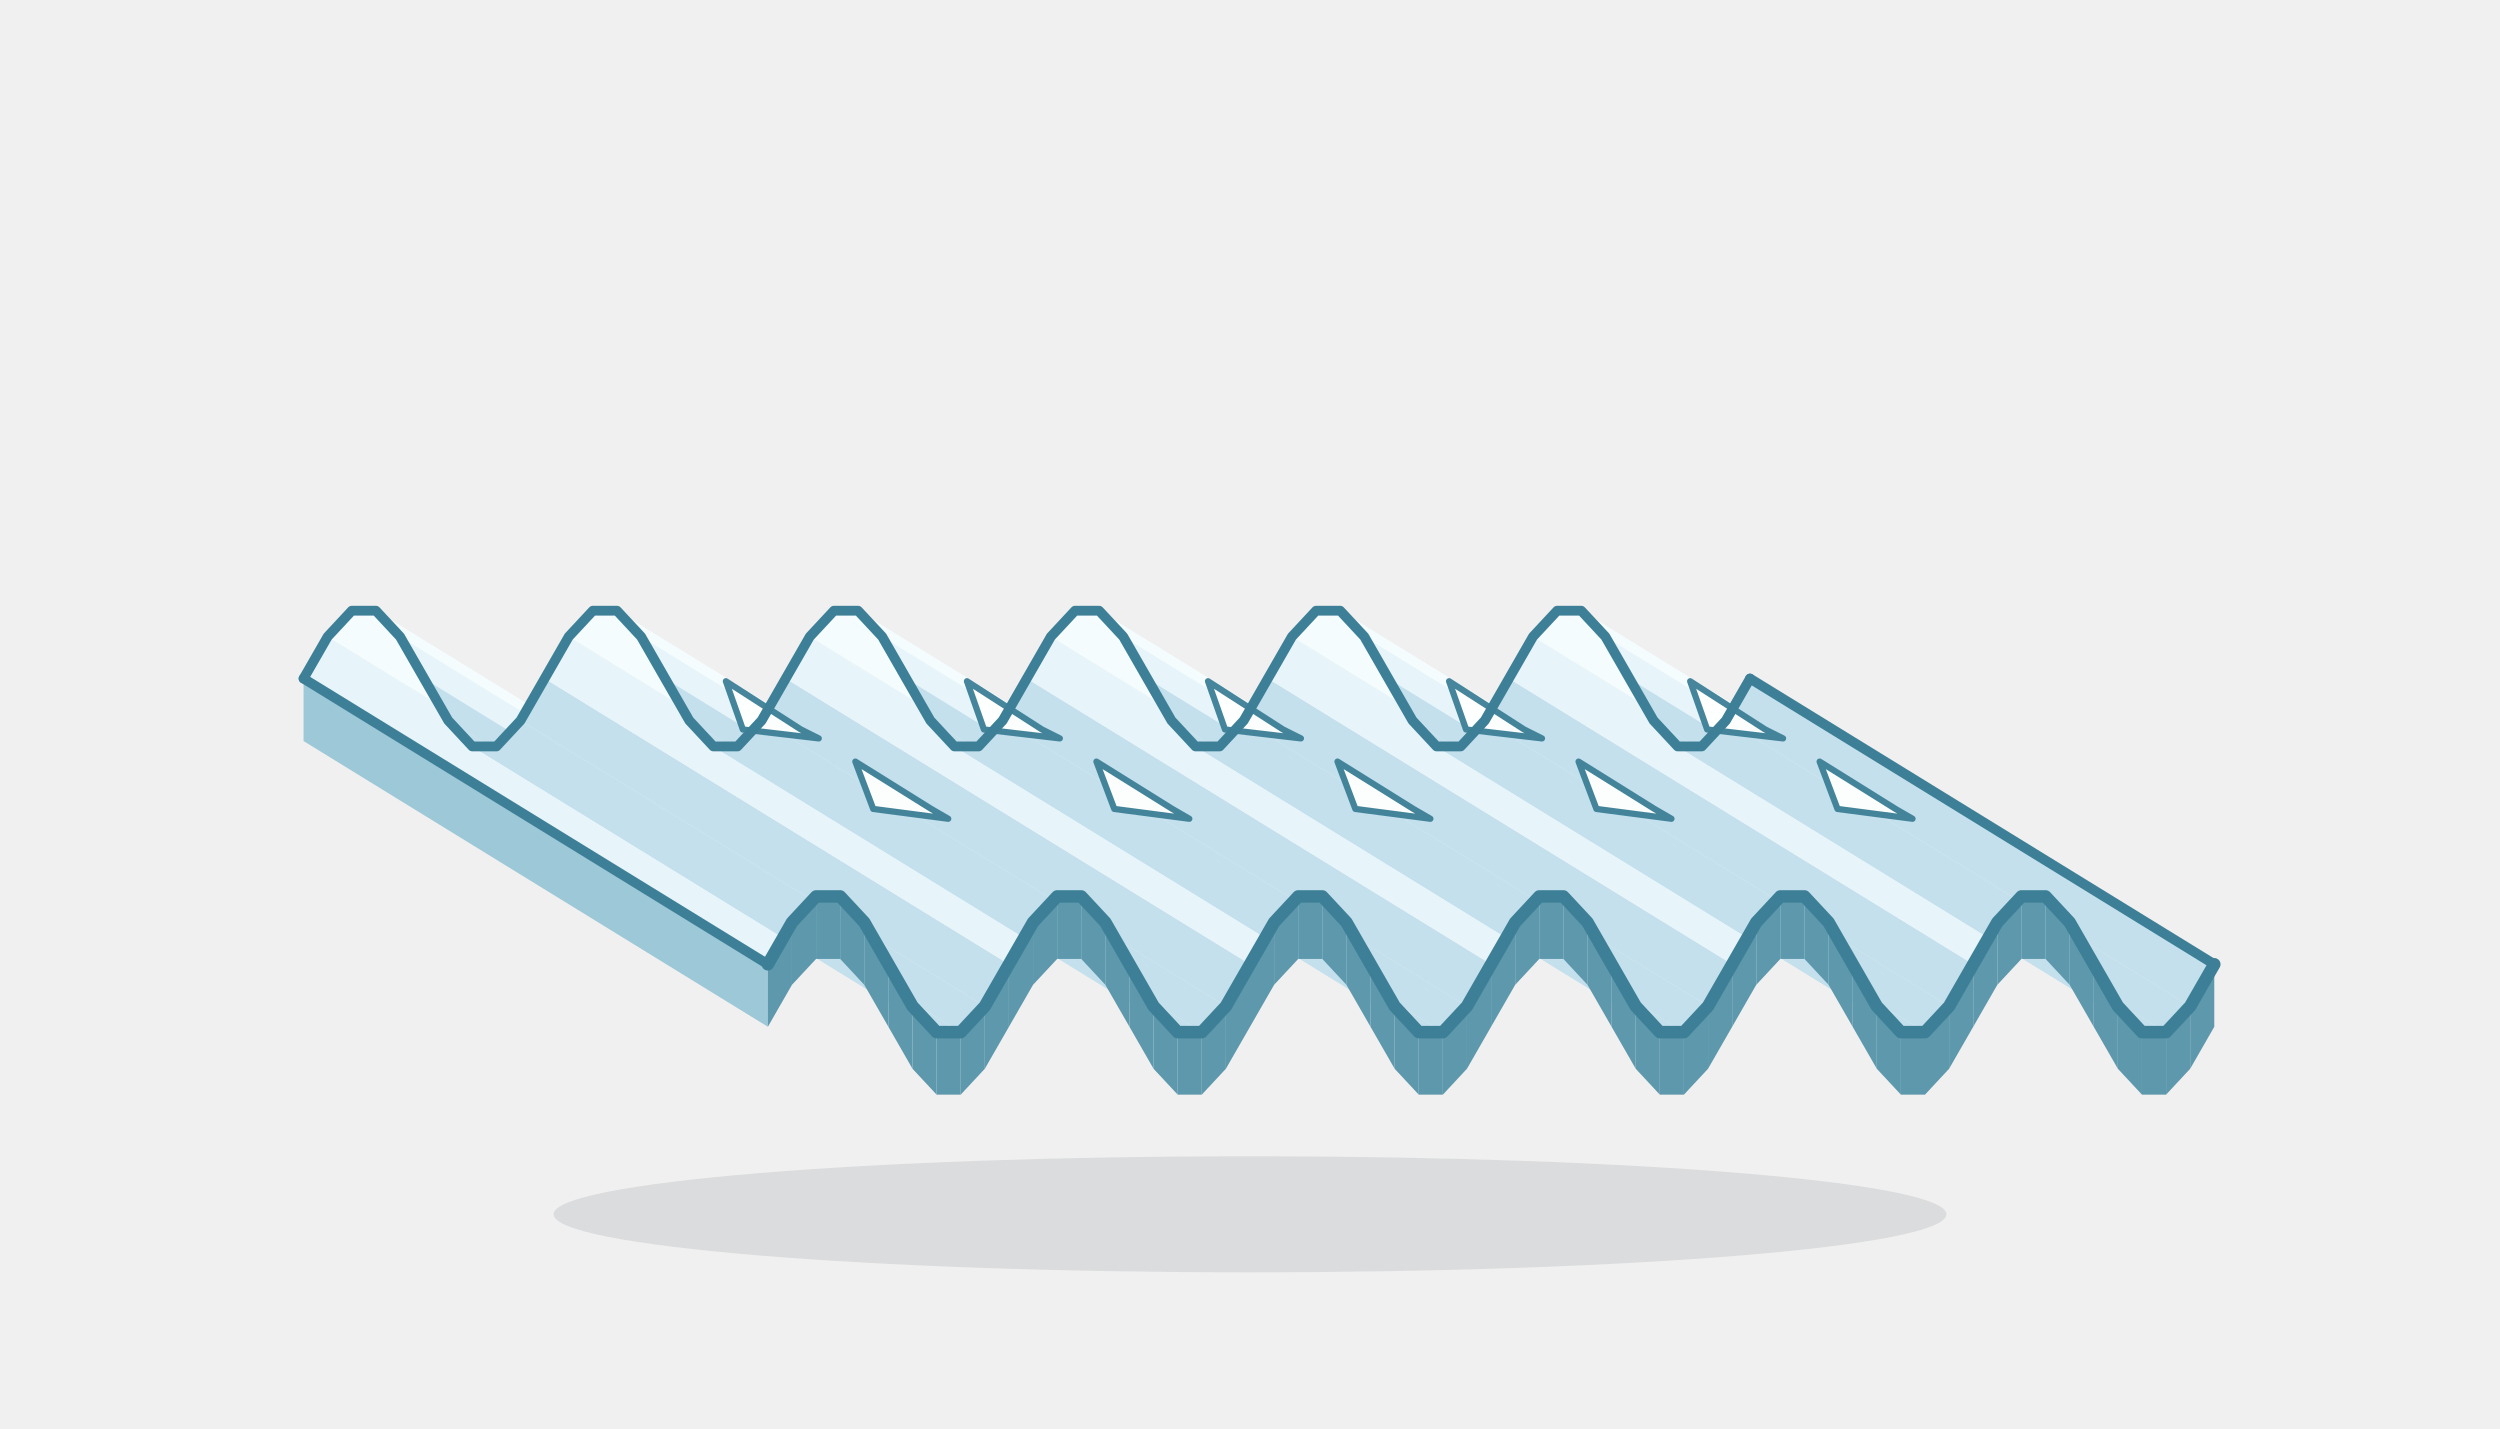
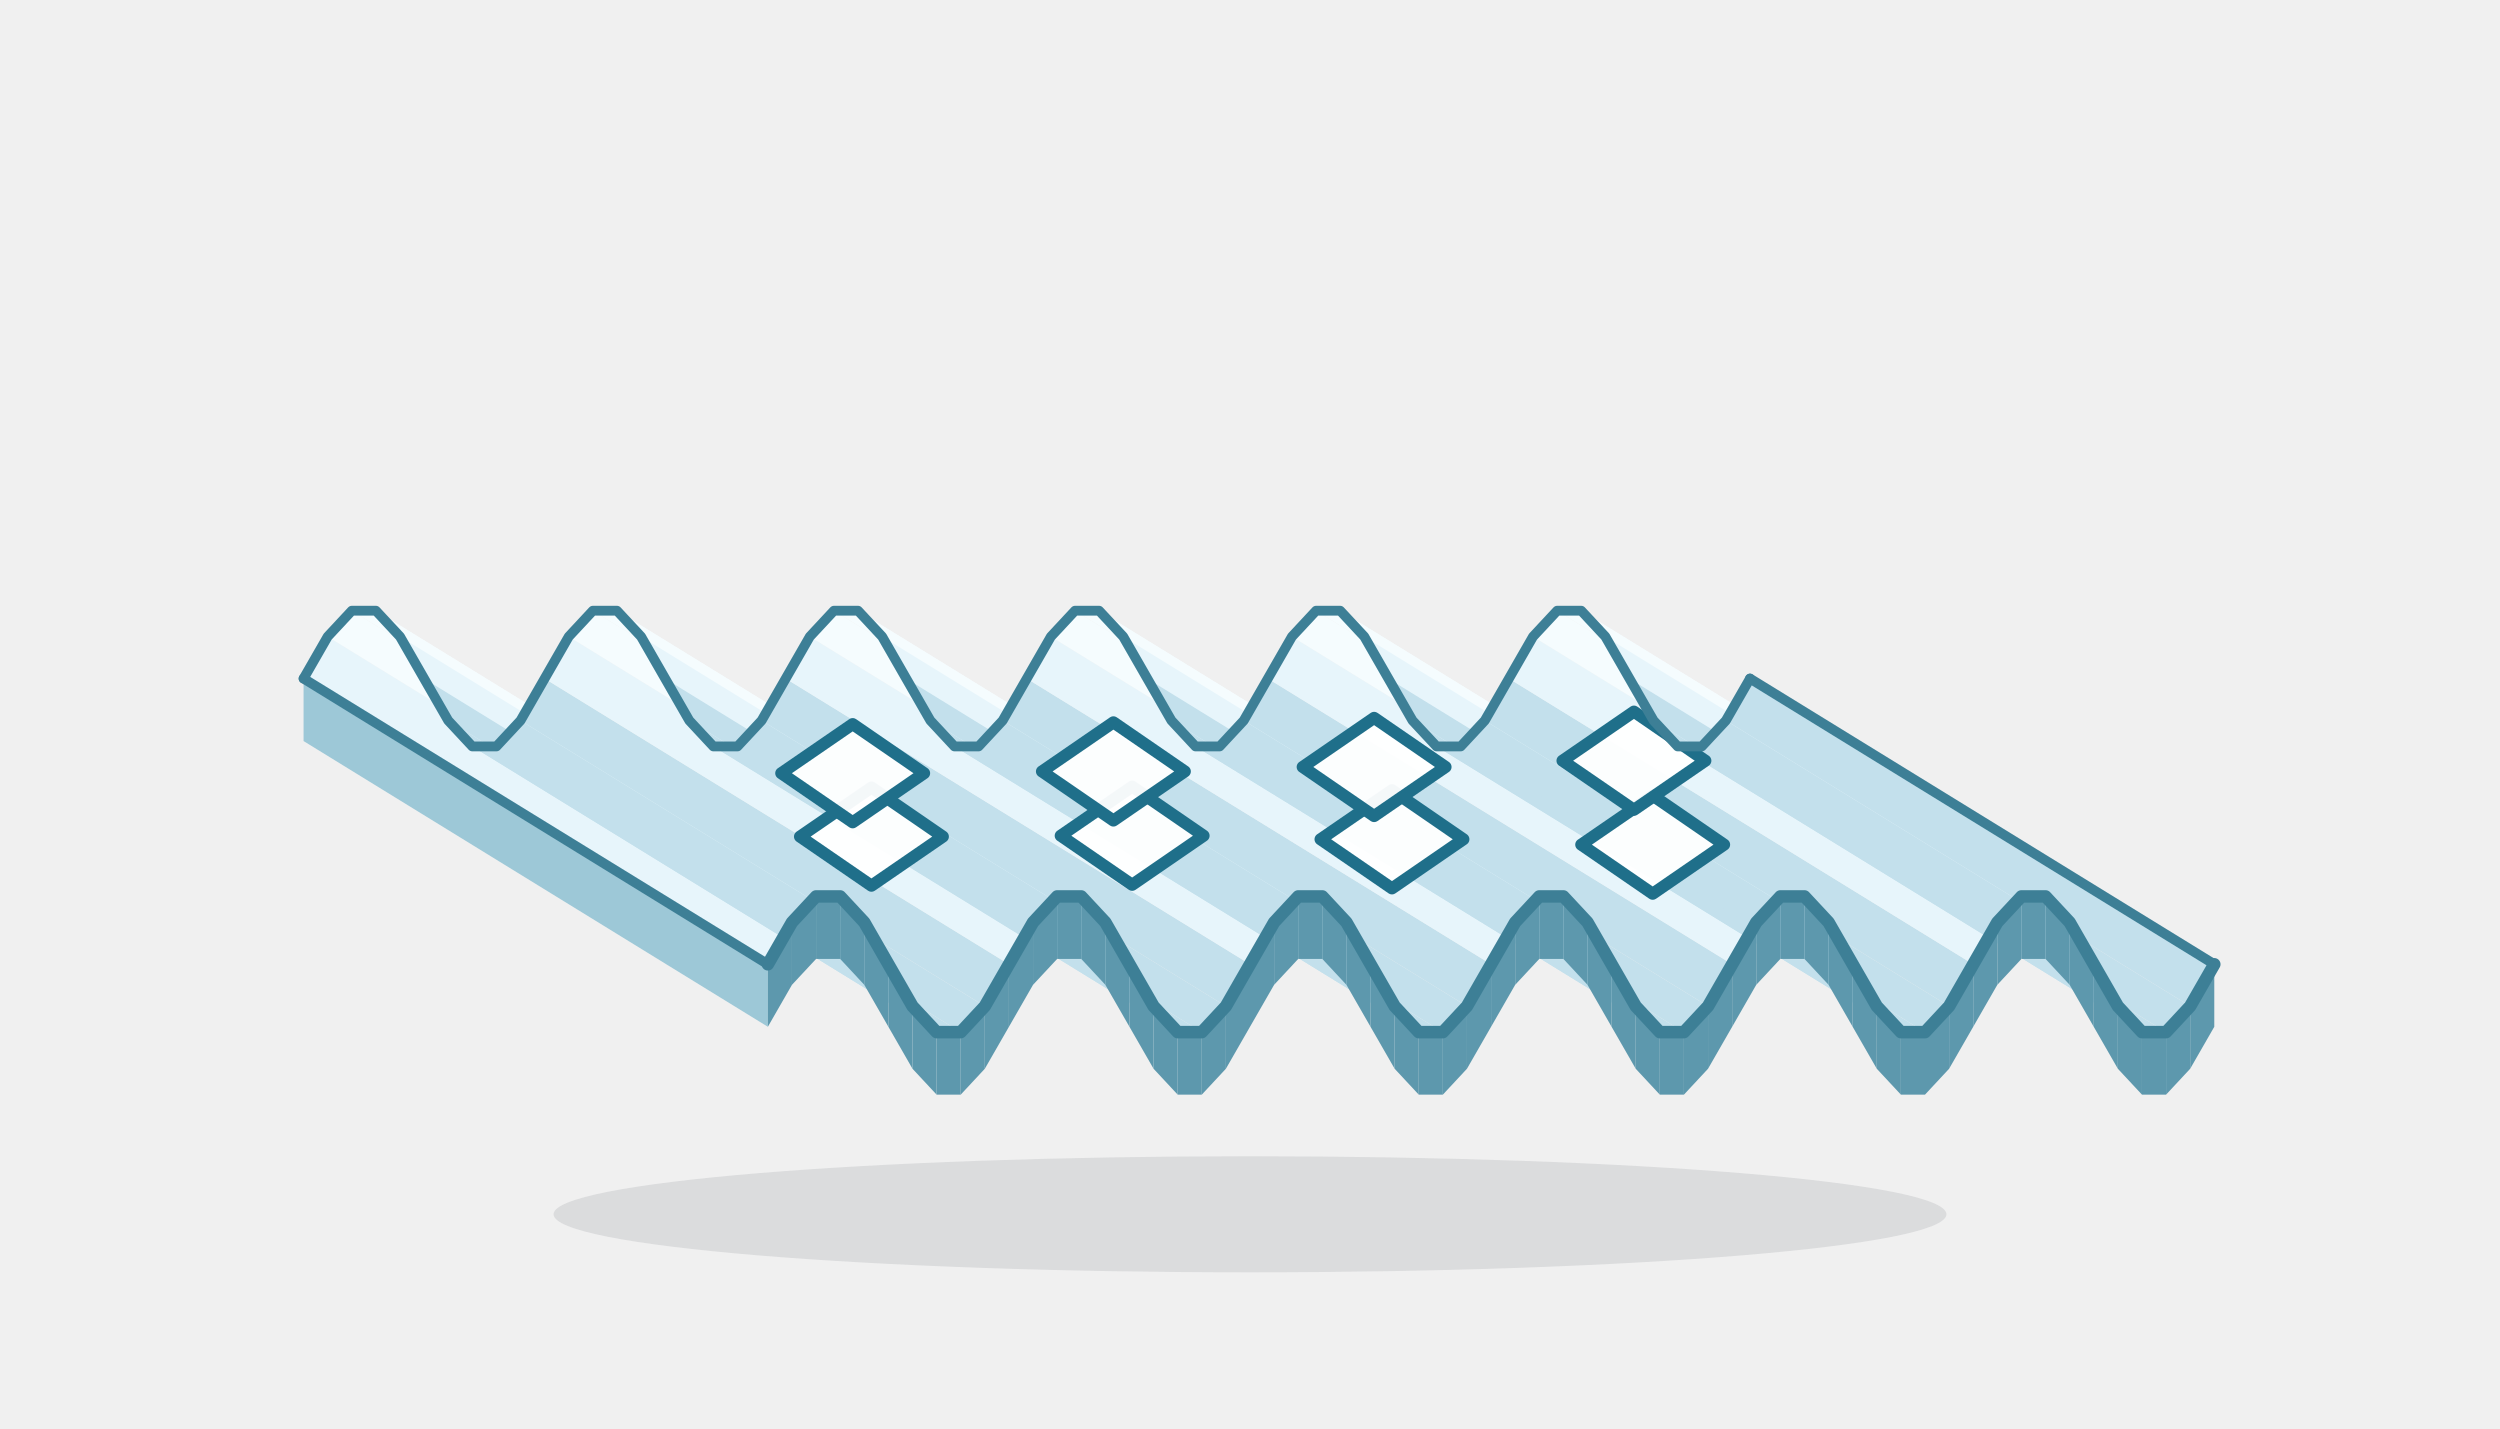
<svg xmlns="http://www.w3.org/2000/svg" viewBox="0 0 280 160">
  <ellipse cx="140" cy="136" rx="78" ry="6.5" fill="#1b2430" opacity="0.10" />
  <path d="M86.0 108.0 L34.0 76.0 L34.0 83.0 L86.0 115.0 Z" fill="#9dc8d7" />
  <path d="M86.0 108.0 L88.7 103.3 L36.7 71.3 L34.0 76.0 Z" fill="#e7f5fb" />
  <path d="M88.7 103.3 L91.4 100.4 L39.4 68.4 L36.7 71.3 Z" fill="#f5fcfe" />
  <path d="M91.4 100.4 L94.1 100.4 L42.1 68.4 L39.4 68.4 Z" fill="#f5fcfe" />
  <path d="M94.1 100.4 L96.8 103.3 L44.8 71.3 L42.1 68.4 Z" fill="#f5fcfe" />
  <path d="M96.8 103.3 L99.5 108.0 L47.5 76.0 L44.8 71.3 Z" fill="#e7f5fb" />
  <path d="M99.5 108.0 L102.2 112.7 L50.2 80.7 L47.5 76.0 Z" fill="#c3e0ec" />
  <path d="M102.2 112.7 L104.9 115.6 L52.9 83.6 L50.2 80.7 Z" fill="#c3e0ec" />
  <path d="M104.9 115.6 L107.6 115.6 L55.6 83.6 L52.9 83.6 Z" fill="#c3e0ec" />
  <path d="M107.6 115.6 L110.3 112.7 L58.3 80.7 L55.6 83.6 Z" fill="#c3e0ec" />
  <path d="M110.3 112.7 L113.0 108.0 L61.0 76.0 L58.3 80.7 Z" fill="#c3e0ec" />
  <path d="M113.0 108.0 L115.7 103.3 L63.7 71.3 L61.0 76.0 Z" fill="#e7f5fb" />
  <path d="M115.7 103.3 L118.4 100.4 L66.4 68.4 L63.7 71.3 Z" fill="#f5fcfe" />
  <path d="M118.4 100.4 L121.1 100.4 L69.1 68.4 L66.4 68.4 Z" fill="#f5fcfe" />
  <path d="M121.1 100.4 L123.8 103.3 L71.8 71.3 L69.1 68.4 Z" fill="#f5fcfe" />
  <path d="M123.8 103.3 L126.5 108.0 L74.5 76.0 L71.8 71.3 Z" fill="#e7f5fb" />
  <path d="M126.5 108.0 L129.2 112.7 L77.2 80.7 L74.5 76.0 Z" fill="#c3e0ec" />
  <path d="M129.2 112.7 L131.9 115.6 L79.9 83.6 L77.2 80.7 Z" fill="#c3e0ec" />
  <path d="M131.9 115.6 L134.6 115.6 L82.6 83.6 L79.9 83.6 Z" fill="#c3e0ec" />
  <path d="M134.6 115.6 L137.3 112.7 L85.3 80.7 L82.6 83.6 Z" fill="#c3e0ec" />
  <path d="M137.3 112.7 L140.0 108.0 L88.0 76.0 L85.3 80.7 Z" fill="#c3e0ec" />
  <path d="M140.0 108.0 L142.7 103.3 L90.7 71.3 L88.0 76.0 Z" fill="#e7f5fb" />
  <path d="M142.7 103.3 L145.4 100.4 L93.4 68.4 L90.7 71.3 Z" fill="#f5fcfe" />
  <path d="M145.4 100.4 L148.1 100.4 L96.1 68.4 L93.4 68.4 Z" fill="#f5fcfe" />
  <path d="M148.1 100.4 L150.8 103.3 L98.8 71.3 L96.1 68.4 Z" fill="#f5fcfe" />
  <path d="M150.8 103.3 L153.5 108.0 L101.5 76.0 L98.8 71.3 Z" fill="#e7f5fb" />
  <path d="M153.5 108.0 L156.2 112.7 L104.2 80.7 L101.5 76.0 Z" fill="#c3e0ec" />
  <path d="M156.2 112.7 L158.9 115.6 L106.9 83.6 L104.2 80.7 Z" fill="#c3e0ec" />
  <path d="M158.9 115.6 L161.6 115.6 L109.6 83.6 L106.9 83.6 Z" fill="#c3e0ec" />
  <path d="M161.6 115.6 L164.3 112.7 L112.3 80.7 L109.6 83.6 Z" fill="#c3e0ec" />
  <path d="M164.3 112.7 L167.0 108.0 L115.0 76.0 L112.3 80.7 Z" fill="#c3e0ec" />
  <path d="M167.0 108.0 L169.7 103.3 L117.7 71.3 L115.0 76.0 Z" fill="#e7f5fb" />
  <path d="M169.7 103.3 L172.4 100.4 L120.4 68.4 L117.7 71.3 Z" fill="#f5fcfe" />
  <path d="M172.4 100.4 L175.1 100.4 L123.1 68.4 L120.4 68.4 Z" fill="#f5fcfe" />
  <path d="M175.1 100.4 L177.8 103.3 L125.8 71.3 L123.1 68.4 Z" fill="#f5fcfe" />
  <path d="M177.8 103.3 L180.5 108.0 L128.5 76.0 L125.8 71.3 Z" fill="#e7f5fb" />
  <path d="M180.5 108.0 L183.2 112.7 L131.2 80.7 L128.5 76.0 Z" fill="#c3e0ec" />
  <path d="M183.2 112.7 L185.9 115.6 L133.9 83.6 L131.2 80.7 Z" fill="#c3e0ec" />
  <path d="M185.9 115.6 L188.6 115.6 L136.6 83.6 L133.9 83.6 Z" fill="#c3e0ec" />
  <path d="M188.6 115.6 L191.3 112.7 L139.3 80.7 L136.6 83.6 Z" fill="#c3e0ec" />
  <path d="M191.3 112.7 L194.0 108.0 L142.0 76.0 L139.3 80.7 Z" fill="#c3e0ec" />
  <path d="M194.0 108.0 L196.7 103.3 L144.7 71.3 L142.0 76.0 Z" fill="#e7f5fb" />
  <path d="M196.7 103.3 L199.4 100.4 L147.4 68.4 L144.7 71.3 Z" fill="#f5fcfe" />
  <path d="M199.4 100.4 L202.1 100.4 L150.1 68.4 L147.4 68.4 Z" fill="#f5fcfe" />
  <path d="M202.1 100.4 L204.8 103.3 L152.8 71.3 L150.1 68.4 Z" fill="#f5fcfe" />
  <path d="M204.8 103.3 L207.5 108.0 L155.5 76.0 L152.8 71.3 Z" fill="#e7f5fb" />
  <path d="M207.5 108.0 L210.2 112.7 L158.2 80.7 L155.5 76.0 Z" fill="#c3e0ec" />
  <path d="M210.2 112.7 L212.9 115.6 L160.9 83.6 L158.2 80.7 Z" fill="#c3e0ec" />
  <path d="M212.9 115.6 L215.6 115.6 L163.6 83.6 L160.9 83.6 Z" fill="#c3e0ec" />
  <path d="M215.6 115.6 L218.3 112.7 L166.3 80.7 L163.6 83.6 Z" fill="#c3e0ec" />
  <path d="M218.3 112.7 L221.0 108.0 L169.0 76.0 L166.3 80.7 Z" fill="#c3e0ec" />
  <path d="M221.0 108.0 L223.7 103.3 L171.7 71.3 L169.0 76.0 Z" fill="#e7f5fb" />
  <path d="M223.7 103.3 L226.4 100.4 L174.4 68.4 L171.7 71.3 Z" fill="#f5fcfe" />
  <path d="M226.4 100.4 L229.1 100.4 L177.1 68.4 L174.4 68.4 Z" fill="#f5fcfe" />
  <path d="M229.1 100.4 L231.8 103.3 L179.8 71.3 L177.1 68.4 Z" fill="#f5fcfe" />
  <path d="M231.8 103.3 L234.5 108.0 L182.5 76.0 L179.8 71.3 Z" fill="#e7f5fb" />
  <path d="M234.5 108.0 L237.2 112.7 L185.2 80.7 L182.5 76.0 Z" fill="#c3e0ec" />
  <path d="M237.2 112.7 L239.9 115.6 L187.9 83.6 L185.2 80.7 Z" fill="#c3e0ec" />
  <path d="M239.9 115.6 L242.6 115.6 L190.6 83.6 L187.9 83.6 Z" fill="#c3e0ec" />
  <path d="M242.6 115.6 L245.3 112.7 L193.3 80.7 L190.6 83.6 Z" fill="#c3e0ec" />
  <path d="M245.3 112.7 L248.0 108.0 L196.0 76.0 L193.3 80.7 Z" fill="#c3e0ec" />
-   <path d="M106.2 91.7 L104.3 90.6 L95.8 85.3 L97.8 90.6 Z" fill="#ffffff" stroke="#3d7f96" stroke-width="0.7" stroke-linejoin="round" stroke-linecap="round" opacity="0.95" />
-   <path d="M133.2 91.7 L131.3 90.6 L122.8 85.3 L124.8 90.6 Z" fill="#ffffff" stroke="#3d7f96" stroke-width="0.7" stroke-linejoin="round" stroke-linecap="round" opacity="0.95" />
-   <path d="M160.2 91.7 L158.3 90.6 L149.8 85.3 L151.8 90.6 Z" fill="#ffffff" stroke="#3d7f96" stroke-width="0.7" stroke-linejoin="round" stroke-linecap="round" opacity="0.95" />
-   <path d="M187.2 91.7 L185.3 90.6 L176.8 85.3 L178.8 90.6 Z" fill="#ffffff" stroke="#3d7f96" stroke-width="0.7" stroke-linejoin="round" stroke-linecap="round" opacity="0.95" />
-   <path d="M214.2 91.7 L212.3 90.6 L203.8 85.3 L205.8 90.6 Z" fill="#ffffff" stroke="#3d7f96" stroke-width="0.7" stroke-linejoin="round" stroke-linecap="round" opacity="0.95" />
-   <path d="M91.7 82.7 L89.7 81.7 L81.3 76.3 L83.2 81.7 Z" fill="#ffffff" stroke="#3d7f96" stroke-width="0.7" stroke-linejoin="round" stroke-linecap="round" opacity="0.95" />
-   <path d="M118.7 82.7 L116.7 81.7 L108.3 76.3 L110.2 81.7 Z" fill="#ffffff" stroke="#3d7f96" stroke-width="0.7" stroke-linejoin="round" stroke-linecap="round" opacity="0.95" />
-   <path d="M145.7 82.7 L143.7 81.7 L135.3 76.3 L137.2 81.7 Z" fill="#ffffff" stroke="#3d7f96" stroke-width="0.7" stroke-linejoin="round" stroke-linecap="round" opacity="0.95" />
-   <path d="M172.7 82.7 L170.7 81.7 L162.3 76.3 L164.2 81.7 Z" fill="#ffffff" stroke="#3d7f96" stroke-width="0.7" stroke-linejoin="round" stroke-linecap="round" opacity="0.95" />
-   <path d="M199.7 82.7 L197.7 81.7 L189.3 76.3 L191.2 81.7 Z" fill="#ffffff" stroke="#3d7f96" stroke-width="0.7" stroke-linejoin="round" stroke-linecap="round" opacity="0.95" />
+   <clipPath id="dia">
+     <path d="M86.0 108.0 L88.7 103.3 L91.4 100.4 L94.1 100.4 L96.8 103.3 L99.5 108.0 L102.2 112.7 L104.9 115.6 L107.6 115.6 L110.3 112.7 L113.0 108.0 L115.7 103.3 L118.4 100.4 L121.1 100.4 L123.8 103.3 L126.5 108.0 L129.2 112.7 L131.9 115.6 L134.6 115.6 L137.3 112.7 L140.0 108.0 L142.7 103.3 L145.4 100.4 L148.1 100.4 L150.8 103.3 L153.5 108.0 L156.2 112.7 L158.9 115.6 L161.6 115.6 L164.3 112.7 L167.0 108.0 L169.7 103.3 L172.4 100.4 L175.1 100.4 L177.8 103.3 L180.5 108.0 L183.2 112.7 L185.9 115.6 L188.6 115.6 L191.3 112.7 L194.0 108.0 L196.7 103.3 L199.4 100.4 L202.1 100.4 L204.8 103.3 L207.5 108.0 L210.2 112.7 L212.9 115.6 L215.6 115.6 L218.3 112.7 L221.0 108.0 L223.7 103.3 L226.4 100.4 L229.1 100.4 L231.8 103.3 L234.5 108.0 L237.2 112.7 L239.9 115.6 L242.6 115.6 L245.3 112.7 L248.0 108.0 L196.0 76.0 L193.3 80.7 L190.6 83.6 L187.9 83.6 L185.2 80.7 L182.5 76.0 L179.8 71.3 L177.1 68.4 L174.4 68.4 L171.7 71.3 L169.0 76.0 L166.3 80.7 L163.6 83.6 L160.9 83.6 L158.2 80.7 L155.5 76.0 L152.8 71.3 L150.1 68.4 L147.4 68.4 L144.7 71.3 L142.0 76.0 L139.3 80.7 L136.6 83.6 L133.9 83.6 L131.2 80.7 L128.5 76.0 L125.8 71.3 L123.1 68.4 L120.4 68.4 L117.7 71.3 L115.0 76.0 L112.3 80.7 L109.6 83.6 L106.9 83.6 L104.2 80.7 L101.5 76.0 L98.8 71.3 L96.1 68.4 L93.4 68.4 L90.7 71.3 L88.0 76.0 L85.3 80.7 L82.6 83.6 L79.9 83.6 L77.2 80.7 L74.5 76.0 L71.8 71.3 L69.1 68.4 L66.4 68.4 L63.7 71.3 L61.0 76.0 L58.3 80.7 L55.6 83.6 L52.9 83.6 L50.2 80.7 L47.5 76.0 L44.8 71.3 L42.1 68.4 L39.4 68.4 L36.7 71.3 L34.0 76.0 Z" />
+   </clipPath>
+   <g clip-path="url(#dia)">
+     <path d="M97.6 88.2 L105.6 93.7 L97.6 99.2 L89.6 93.7 Z" fill="#ffffff" fill-opacity="0.95" stroke="#1f6f8a" stroke-width="1.35" stroke-linejoin="round" />
+     <path d="M126.8 88.1 L134.8 93.6 L126.8 99.1 L118.8 93.6 Z" fill="#ffffff" fill-opacity="0.95" stroke="#1f6f8a" stroke-width="1.35" stroke-linejoin="round" />
+     <path d="M155.9 88.5 L163.9 94.0 L155.9 99.5 L147.9 94.0 Z" fill="#ffffff" fill-opacity="0.95" stroke="#1f6f8a" stroke-width="1.35" stroke-linejoin="round" />
+     <path d="M185.1 89.1 L193.1 94.6 L185.1 100.1 L177.1 94.6 Z" fill="#ffffff" fill-opacity="0.95" stroke="#1f6f8a" stroke-width="1.35" stroke-linejoin="round" />
+     <path d="M95.5 81.1 L103.5 86.6 L95.5 92.1 L87.5 86.6 Z" fill="#ffffff" fill-opacity="0.95" stroke="#1f6f8a" stroke-width="1.35" stroke-linejoin="round" />
+     <path d="M124.7 80.9 L132.7 86.4 L124.7 91.9 L116.7 86.4 Z" fill="#ffffff" fill-opacity="0.95" stroke="#1f6f8a" stroke-width="1.35" stroke-linejoin="round" />
+     <path d="M153.9 80.4 L161.9 85.9 L153.9 91.4 L145.9 85.9 Z" fill="#ffffff" fill-opacity="0.95" stroke="#1f6f8a" stroke-width="1.35" stroke-linejoin="round" />
+     <path d="M183.0 79.7 L191.0 85.2 L183.0 90.7 L175.0 85.2 Z" fill="#ffffff" fill-opacity="0.95" stroke="#1f6f8a" stroke-width="1.35" stroke-linejoin="round" />
+   </g>
  <path d="M86.0 108.0 L88.7 103.3 L88.7 110.3 L86.0 115.0 Z" fill="#5d98ad" />
  <path d="M88.7 103.3 L91.4 100.4 L91.4 107.4 L88.7 110.3 Z" fill="#5d98ad" />
  <path d="M91.4 100.4 L94.1 100.4 L94.1 107.4 L91.4 107.4 Z" fill="#5d98ad" />
  <path d="M94.1 100.4 L96.8 103.3 L96.8 110.3 L94.1 107.4 Z" fill="#5d98ad" />
  <path d="M96.8 103.3 L99.5 108.0 L99.5 115.0 L96.8 110.3 Z" fill="#5d98ad" />
  <path d="M99.5 108.0 L102.2 112.7 L102.2 119.7 L99.5 115.0 Z" fill="#5d98ad" />
  <path d="M102.2 112.7 L104.9 115.6 L104.9 122.6 L102.2 119.7 Z" fill="#5d98ad" />
  <path d="M104.9 115.6 L107.6 115.6 L107.6 122.6 L104.9 122.6 Z" fill="#5d98ad" />
  <path d="M107.6 115.6 L110.3 112.7 L110.3 119.7 L107.6 122.6 Z" fill="#5d98ad" />
  <path d="M110.3 112.7 L113.0 108.0 L113.0 115.0 L110.3 119.7 Z" fill="#5d98ad" />
  <path d="M113.0 108.0 L115.7 103.3 L115.7 110.3 L113.0 115.0 Z" fill="#5d98ad" />
  <path d="M115.7 103.3 L118.4 100.4 L118.4 107.4 L115.7 110.3 Z" fill="#5d98ad" />
  <path d="M118.4 100.4 L121.1 100.4 L121.1 107.4 L118.4 107.4 Z" fill="#5d98ad" />
  <path d="M121.1 100.4 L123.8 103.3 L123.8 110.3 L121.1 107.4 Z" fill="#5d98ad" />
  <path d="M123.8 103.3 L126.5 108.0 L126.5 115.0 L123.8 110.3 Z" fill="#5d98ad" />
  <path d="M126.5 108.0 L129.2 112.7 L129.2 119.7 L126.5 115.0 Z" fill="#5d98ad" />
  <path d="M129.2 112.7 L131.9 115.6 L131.9 122.6 L129.2 119.7 Z" fill="#5d98ad" />
  <path d="M131.9 115.6 L134.6 115.6 L134.6 122.6 L131.9 122.6 Z" fill="#5d98ad" />
  <path d="M134.6 115.6 L137.3 112.7 L137.3 119.7 L134.6 122.6 Z" fill="#5d98ad" />
  <path d="M137.3 112.7 L140.0 108.0 L140.0 115.0 L137.3 119.7 Z" fill="#5d98ad" />
  <path d="M140.0 108.0 L142.7 103.3 L142.7 110.3 L140.0 115.0 Z" fill="#5d98ad" />
  <path d="M142.7 103.3 L145.4 100.4 L145.4 107.4 L142.7 110.3 Z" fill="#5d98ad" />
  <path d="M145.4 100.4 L148.1 100.4 L148.1 107.4 L145.4 107.4 Z" fill="#5d98ad" />
  <path d="M148.1 100.4 L150.8 103.3 L150.8 110.3 L148.1 107.4 Z" fill="#5d98ad" />
  <path d="M150.8 103.3 L153.5 108.0 L153.5 115.0 L150.8 110.3 Z" fill="#5d98ad" />
  <path d="M153.5 108.0 L156.2 112.7 L156.2 119.7 L153.5 115.0 Z" fill="#5d98ad" />
  <path d="M156.2 112.7 L158.9 115.6 L158.9 122.6 L156.2 119.7 Z" fill="#5d98ad" />
  <path d="M158.9 115.6 L161.6 115.6 L161.6 122.6 L158.9 122.6 Z" fill="#5d98ad" />
  <path d="M161.6 115.6 L164.3 112.7 L164.3 119.7 L161.6 122.6 Z" fill="#5d98ad" />
  <path d="M164.3 112.7 L167.0 108.0 L167.0 115.0 L164.3 119.7 Z" fill="#5d98ad" />
  <path d="M167.0 108.0 L169.7 103.3 L169.7 110.3 L167.0 115.0 Z" fill="#5d98ad" />
  <path d="M169.7 103.3 L172.4 100.4 L172.4 107.4 L169.7 110.3 Z" fill="#5d98ad" />
  <path d="M172.4 100.4 L175.1 100.4 L175.1 107.4 L172.4 107.4 Z" fill="#5d98ad" />
  <path d="M175.1 100.4 L177.8 103.3 L177.8 110.3 L175.1 107.4 Z" fill="#5d98ad" />
  <path d="M177.8 103.3 L180.5 108.0 L180.5 115.0 L177.8 110.3 Z" fill="#5d98ad" />
  <path d="M180.5 108.0 L183.2 112.7 L183.2 119.7 L180.5 115.0 Z" fill="#5d98ad" />
  <path d="M183.2 112.7 L185.9 115.6 L185.9 122.6 L183.2 119.7 Z" fill="#5d98ad" />
  <path d="M185.9 115.6 L188.6 115.6 L188.6 122.6 L185.9 122.6 Z" fill="#5d98ad" />
  <path d="M188.6 115.6 L191.3 112.7 L191.3 119.7 L188.6 122.6 Z" fill="#5d98ad" />
  <path d="M191.3 112.7 L194.0 108.0 L194.0 115.0 L191.3 119.7 Z" fill="#5d98ad" />
  <path d="M194.0 108.0 L196.7 103.3 L196.7 110.3 L194.0 115.0 Z" fill="#5d98ad" />
  <path d="M196.7 103.3 L199.4 100.4 L199.4 107.4 L196.7 110.3 Z" fill="#5d98ad" />
  <path d="M199.4 100.4 L202.1 100.4 L202.1 107.4 L199.4 107.4 Z" fill="#5d98ad" />
  <path d="M202.1 100.4 L204.8 103.3 L204.8 110.3 L202.1 107.4 Z" fill="#5d98ad" />
  <path d="M204.8 103.3 L207.5 108.0 L207.5 115.0 L204.8 110.3 Z" fill="#5d98ad" />
  <path d="M207.5 108.0 L210.2 112.7 L210.2 119.7 L207.5 115.0 Z" fill="#5d98ad" />
  <path d="M210.2 112.7 L212.9 115.6 L212.9 122.6 L210.2 119.7 Z" fill="#5d98ad" />
  <path d="M212.9 115.6 L215.6 115.6 L215.6 122.6 L212.9 122.6 Z" fill="#5d98ad" />
  <path d="M215.6 115.6 L218.3 112.7 L218.3 119.7 L215.6 122.6 Z" fill="#5d98ad" />
  <path d="M218.3 112.7 L221.0 108.0 L221.0 115.0 L218.3 119.7 Z" fill="#5d98ad" />
  <path d="M221.0 108.0 L223.7 103.3 L223.7 110.3 L221.0 115.0 Z" fill="#5d98ad" />
  <path d="M223.7 103.3 L226.4 100.4 L226.4 107.4 L223.7 110.3 Z" fill="#5d98ad" />
  <path d="M226.4 100.4 L229.1 100.4 L229.1 107.4 L226.4 107.4 Z" fill="#5d98ad" />
  <path d="M229.1 100.4 L231.8 103.3 L231.8 110.3 L229.1 107.4 Z" fill="#5d98ad" />
  <path d="M231.8 103.3 L234.5 108.0 L234.5 115.0 L231.8 110.3 Z" fill="#5d98ad" />
  <path d="M234.5 108.0 L237.2 112.7 L237.2 119.7 L234.5 115.0 Z" fill="#5d98ad" />
  <path d="M237.2 112.7 L239.9 115.6 L239.9 122.6 L237.2 119.7 Z" fill="#5d98ad" />
  <path d="M239.9 115.6 L242.6 115.6 L242.6 122.6 L239.9 122.6 Z" fill="#5d98ad" />
  <path d="M242.6 115.6 L245.3 112.7 L245.3 119.7 L242.6 122.6 Z" fill="#5d98ad" />
  <path d="M245.3 112.7 L248.0 108.0 L248.0 115.0 L245.3 119.7 Z" fill="#5d98ad" />
  <path d="M86.0 108.0 L88.7 103.3 L91.4 100.4 L94.1 100.4 L96.8 103.3 L99.5 108.0 L102.2 112.7 L104.9 115.6 L107.6 115.6 L110.3 112.7 L113.0 108.0 L115.7 103.3 L118.4 100.4 L121.1 100.4 L123.8 103.3 L126.5 108.0 L129.2 112.7 L131.9 115.6 L134.6 115.6 L137.3 112.7 L140.0 108.0 L142.7 103.3 L145.4 100.4 L148.1 100.4 L150.8 103.3 L153.5 108.0 L156.2 112.7 L158.9 115.6 L161.6 115.6 L164.3 112.7 L167.0 108.0 L169.7 103.3 L172.4 100.4 L175.1 100.4 L177.8 103.3 L180.5 108.0 L183.2 112.7 L185.9 115.6 L188.6 115.6 L191.3 112.7 L194.0 108.0 L196.7 103.3 L199.4 100.4 L202.1 100.4 L204.8 103.3 L207.5 108.0 L210.2 112.7 L212.9 115.6 L215.6 115.6 L218.3 112.7 L221.0 108.0 L223.7 103.3 L226.4 100.4 L229.1 100.4 L231.8 103.3 L234.5 108.0 L237.2 112.7 L239.9 115.6 L242.6 115.6 L245.3 112.7 L248.0 108.0" fill="none" stroke="#3d7f96" stroke-width="1.4" stroke-linejoin="round" stroke-linecap="round" />
  <path d="M34.0 76.0 L36.7 71.3 L39.4 68.4 L42.1 68.4 L44.8 71.3 L47.5 76.0 L50.2 80.7 L52.9 83.6 L55.6 83.6 L58.3 80.7 L61.0 76.0 L63.7 71.3 L66.4 68.4 L69.1 68.4 L71.8 71.3 L74.5 76.0 L77.2 80.7 L79.9 83.6 L82.6 83.6 L85.3 80.7 L88.0 76.0 L90.7 71.3 L93.4 68.4 L96.1 68.4 L98.8 71.3 L101.5 76.0 L104.2 80.7 L106.9 83.6 L109.6 83.6 L112.3 80.7 L115.0 76.0 L117.7 71.3 L120.4 68.4 L123.1 68.4 L125.8 71.3 L128.5 76.0 L131.2 80.7 L133.9 83.6 L136.6 83.6 L139.3 80.7 L142.0 76.0 L144.7 71.3 L147.4 68.4 L150.1 68.4 L152.8 71.3 L155.5 76.0 L158.2 80.7 L160.9 83.6 L163.6 83.6 L166.3 80.7 L169.0 76.0 L171.7 71.3 L174.4 68.4 L177.1 68.4 L179.8 71.3 L182.5 76.0 L185.2 80.7 L187.9 83.6 L190.6 83.6 L193.3 80.7 L196.0 76.0" fill="none" stroke="#3d7f96" stroke-width="1.1" stroke-linejoin="round" stroke-linecap="round" />
  <path d="M86.0 108.0 L34.0 76.0" fill="none" stroke="#3d7f96" stroke-width="1.1" stroke-linejoin="round" stroke-linecap="round" />
  <path d="M248.0 108.0 L196.0 76.0" fill="none" stroke="#3d7f96" stroke-width="1.1" stroke-linejoin="round" stroke-linecap="round" />
</svg>
